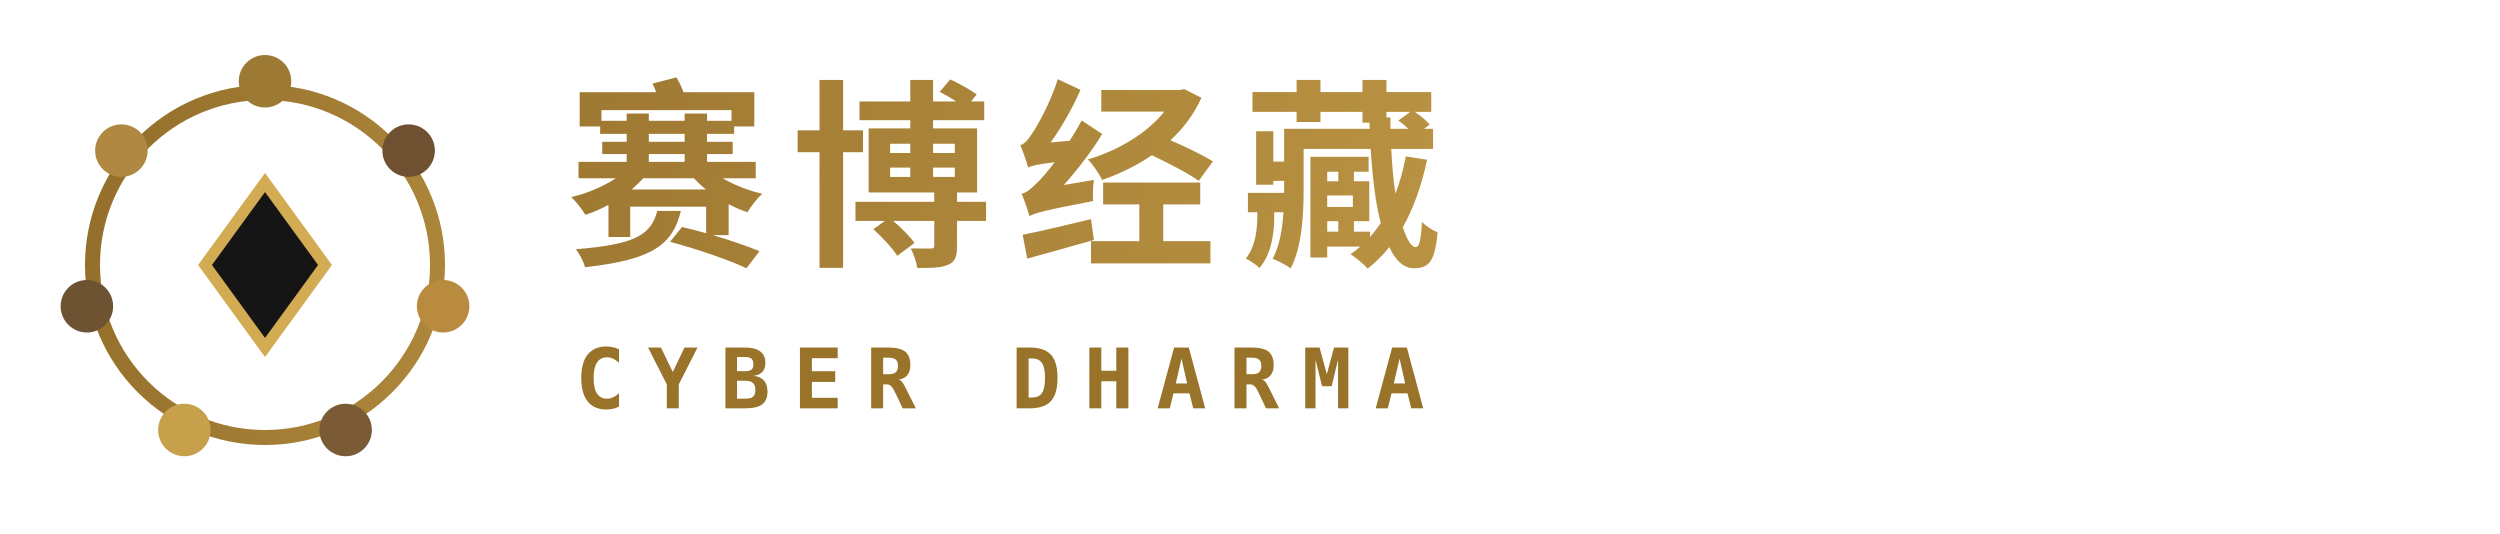
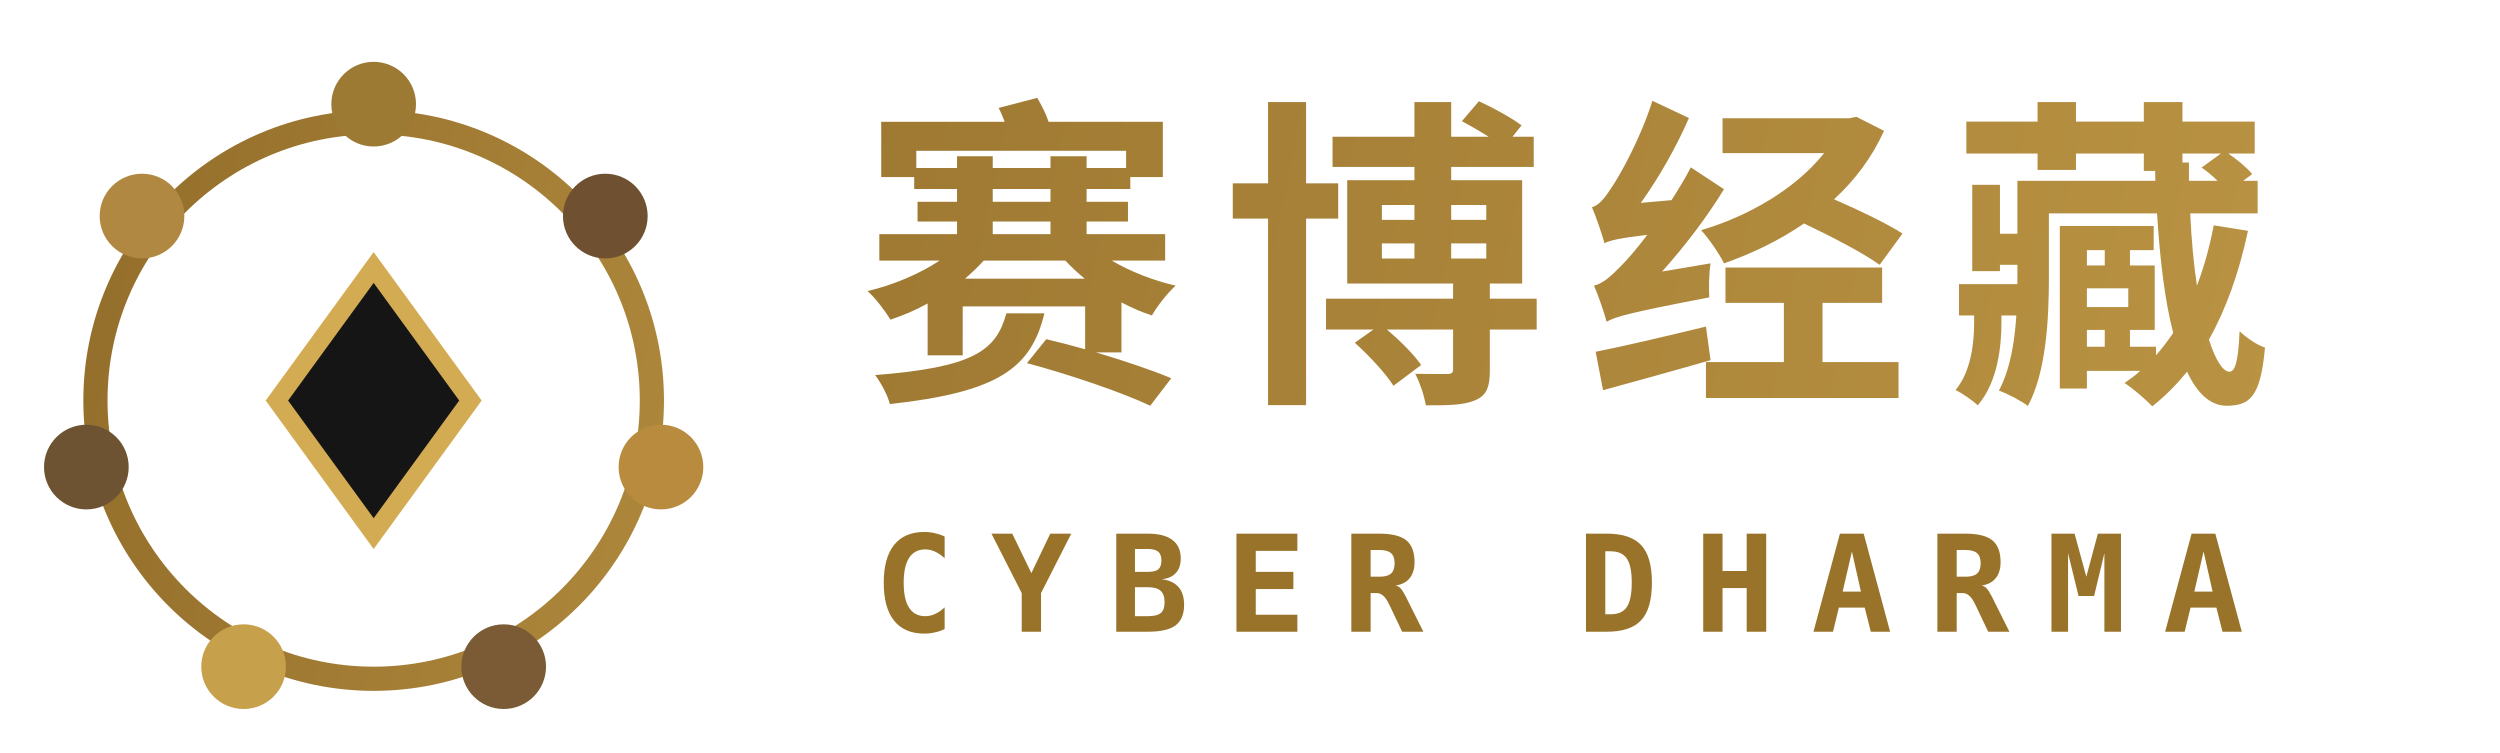
- <svg xmlns="http://www.w3.org/2000/svg" viewBox="0 0 300 64" role="img" aria-labelledby="title desc">
+ <svg xmlns="http://www.w3.org/2000/svg" viewBox="4 2 186 56" role="img" aria-labelledby="title desc">
  <defs>
    <linearGradient id="gold" x1="4" y1="4" x2="276" y2="60" gradientUnits="userSpaceOnUse">
      <stop stop-color="#8f6a28" />
      <stop offset="1" stop-color="#d3ab53" />
    </linearGradient>
  </defs>
  <g transform="translate(3 3) scale(.45)" fill="none">
    <circle cx="64" cy="64" r="46" stroke="url(#gold)" stroke-width="4" />
    <circle cx="64" cy="15" r="7" fill="#9d7a34" />
    <circle cx="102.3" cy="33.5" r="7" fill="#6f5030" />
    <circle cx="111.5" cy="75" r="7" fill="#b88b3e" />
    <circle cx="85.5" cy="108" r="7" fill="#7b5b35" />
    <circle cx="42.5" cy="108" r="7" fill="#c6a04a" />
    <circle cx="16.5" cy="75" r="7" fill="#6d5331" />
    <circle cx="25.7" cy="33.5" r="7" fill="#b08842" />
    <path d="M64 42 80 64 64 86 48 64Z" fill="#151515" stroke="#d3ab53" stroke-width="3" />
  </g>
  <text x="68" y="30" fill="url(#gold)" font-family="Iowan Old Style, Palatino Linotype, Source Han Serif SC, Songti SC, serif" font-size="24" font-weight="700" letter-spacing="3">赛博经藏</text>
  <text x="69" y="49" fill="#987329" font-family="SFMono-Regular, IBM Plex Mono, monospace" font-size="10" font-weight="600" letter-spacing="2.7">CYBER DHARMA</text>
</svg>
